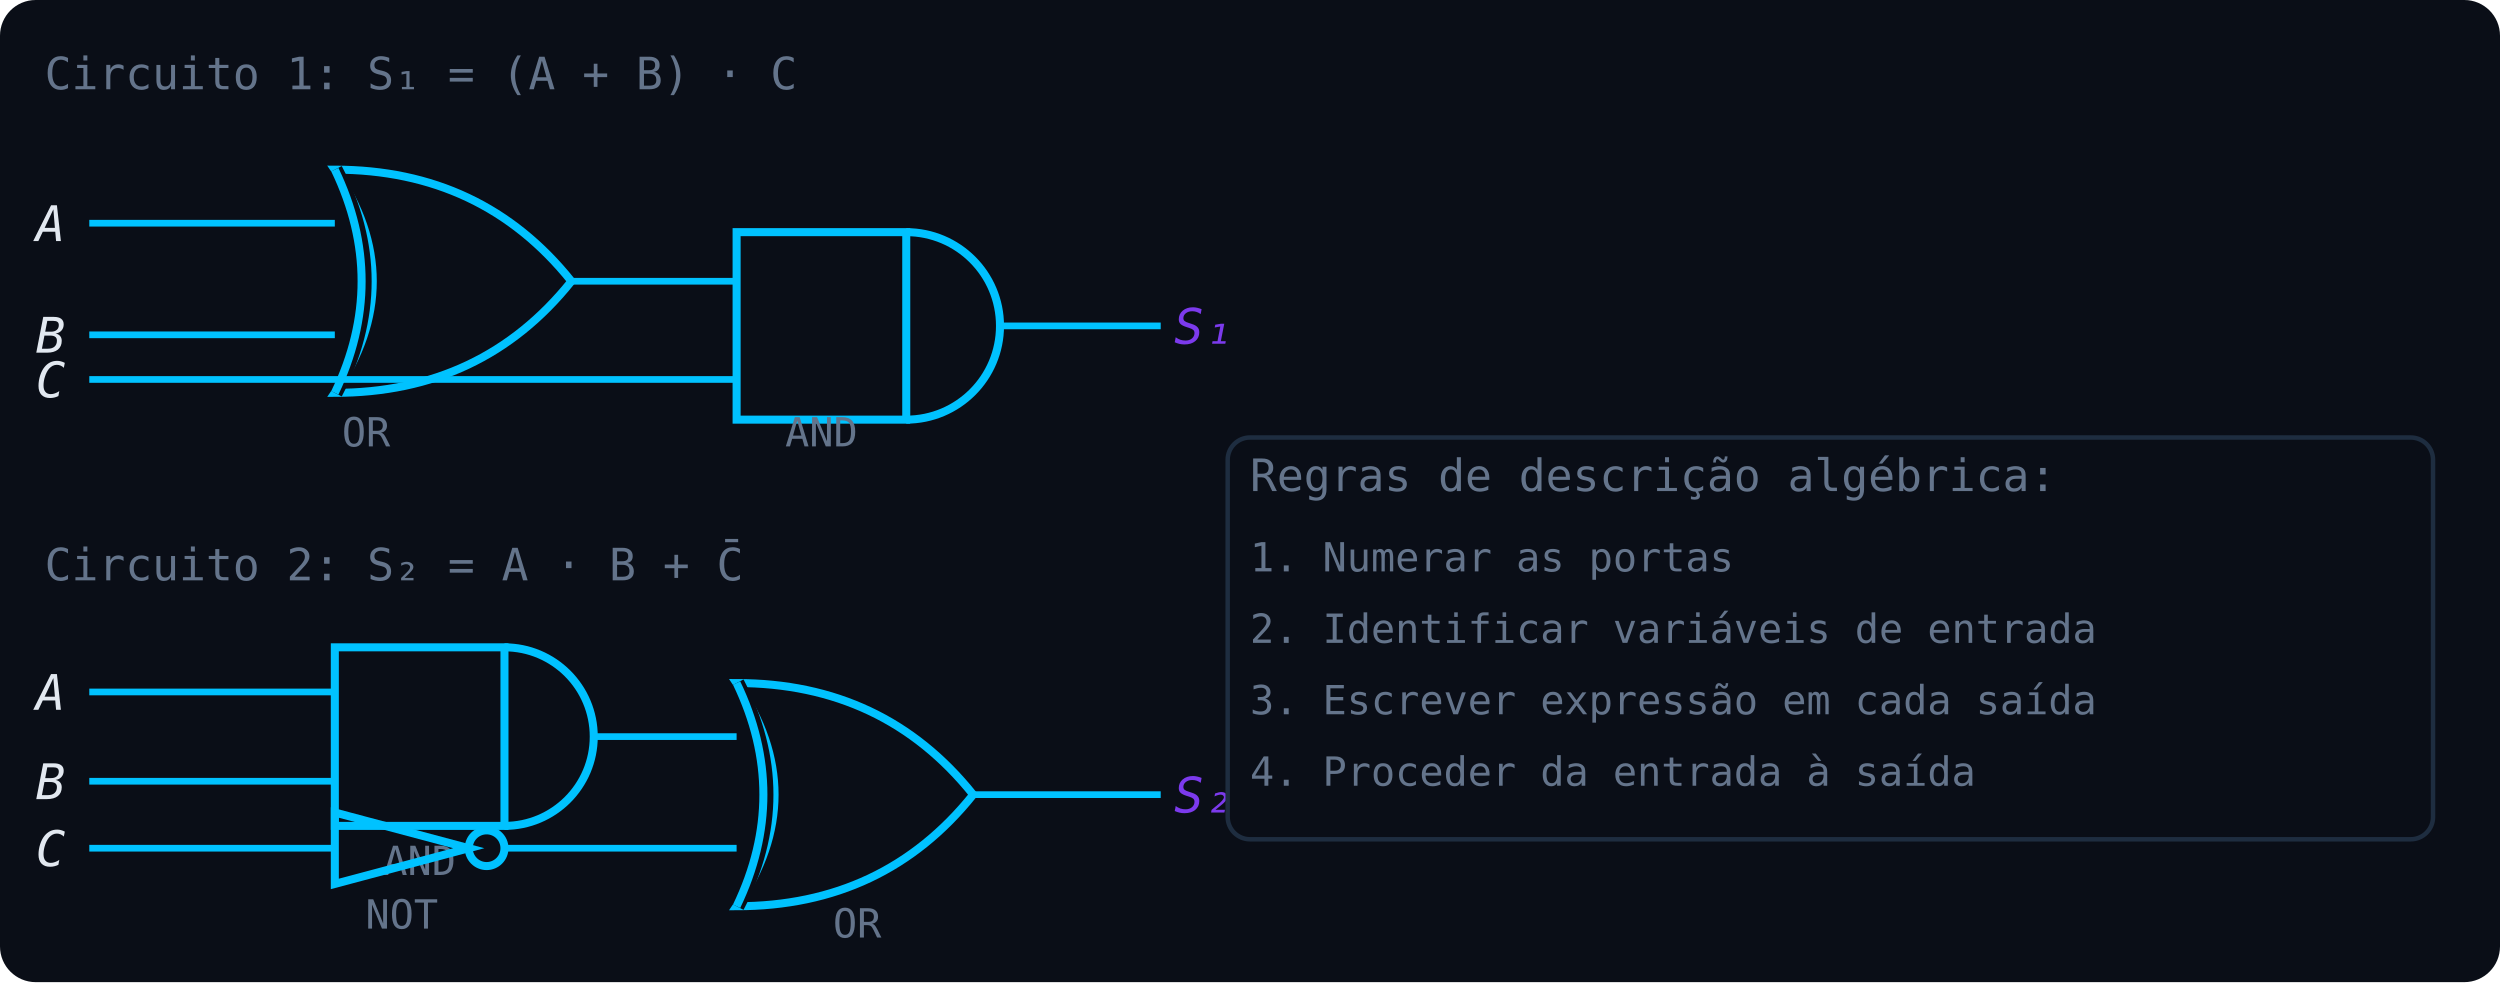
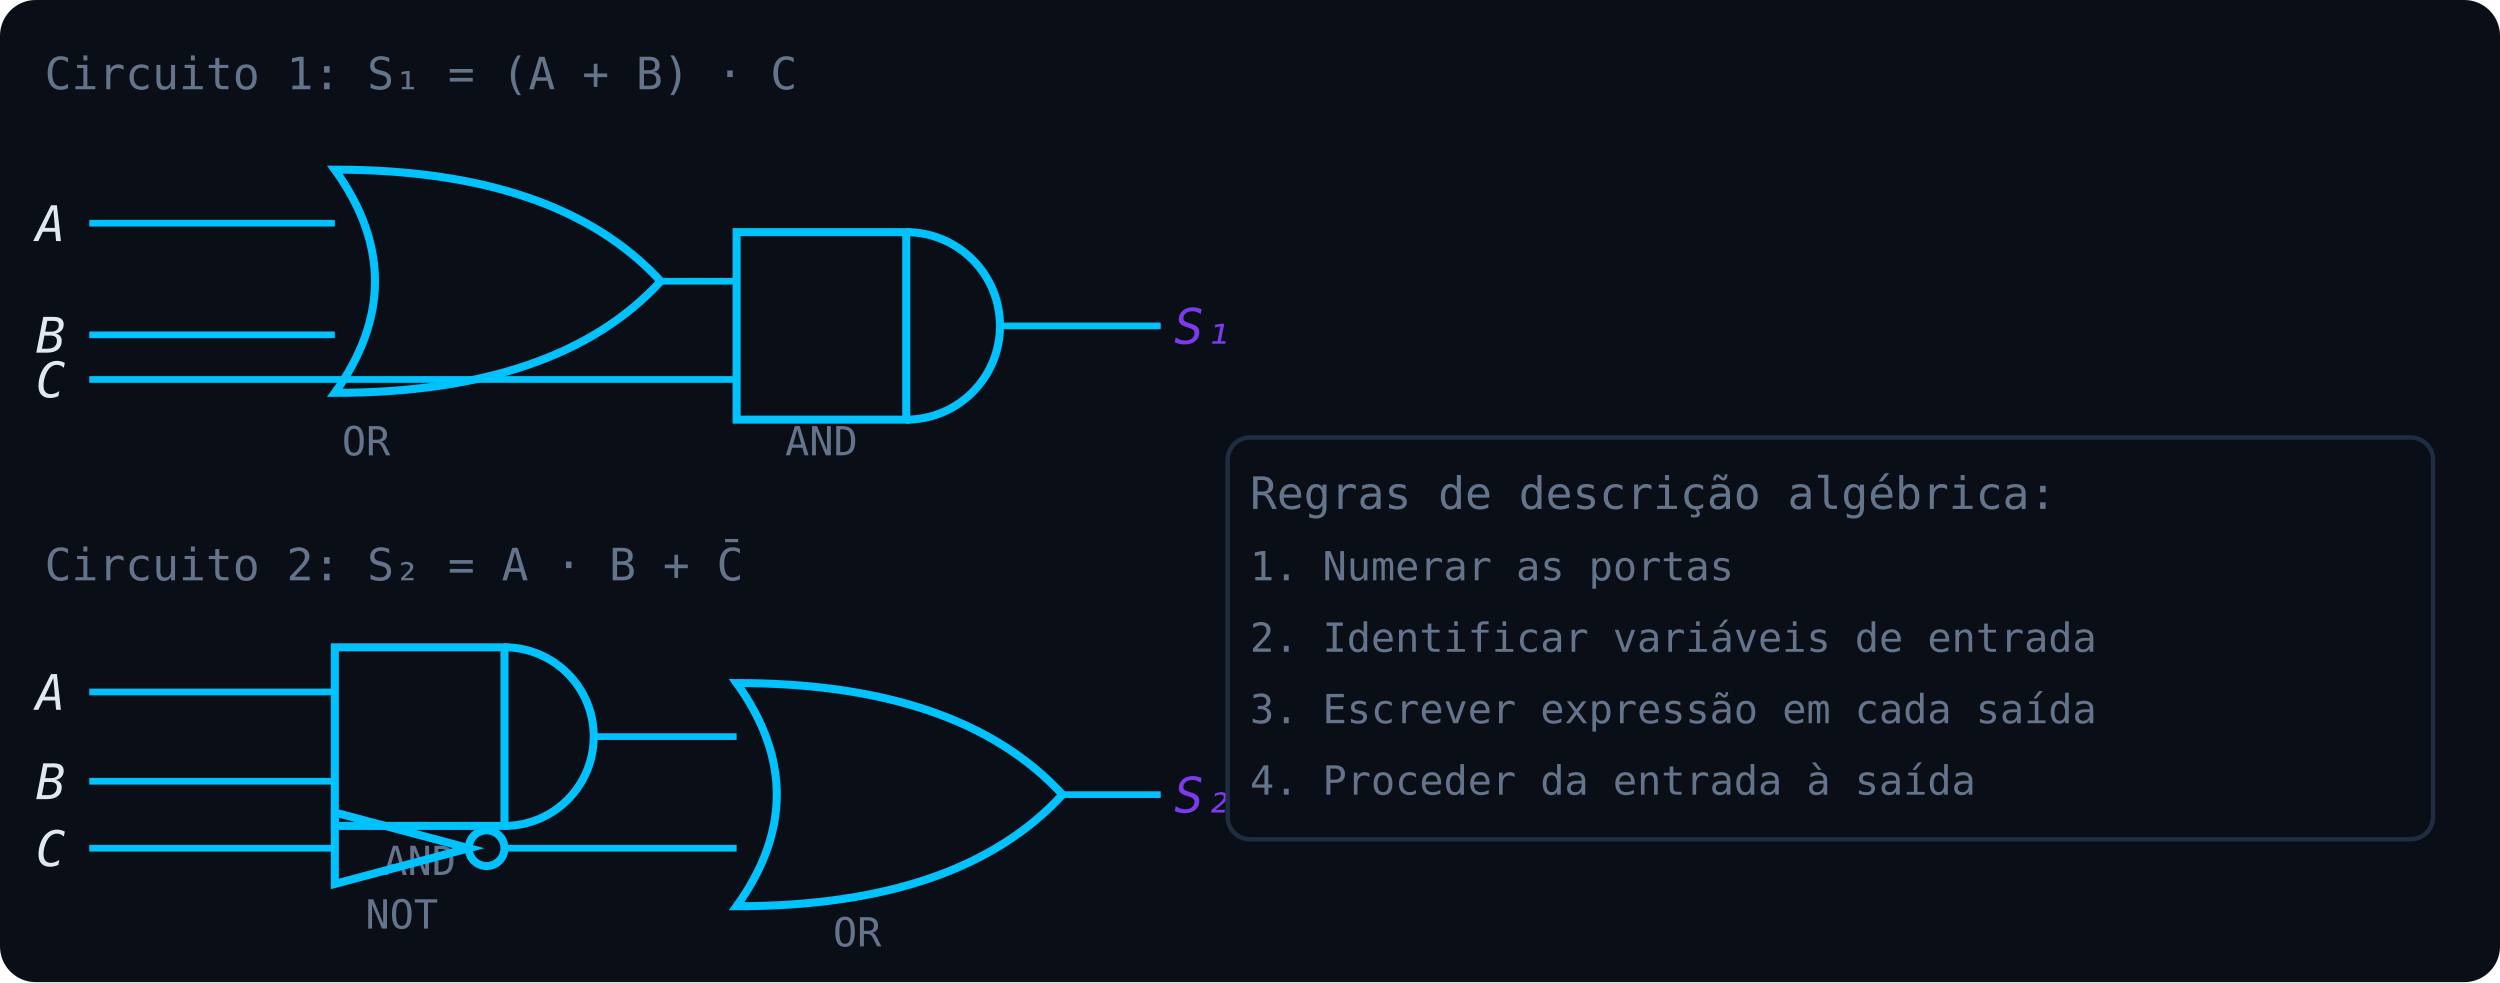
<svg xmlns="http://www.w3.org/2000/svg" viewBox="0 0 560 220" font-family="IBM Plex Mono, monospace" font-size="11">
  <rect width="560" height="220" fill="#0a0e17" rx="8" />
  <text x="10" y="20" fill="#64748b" font-size="10">Circuito 1: S₁ = (A + B) · C</text>
  <line x1="20" y1="50" x2="75" y2="50" stroke="#00c2ff" stroke-width="1.5" />
  <line x1="20" y1="75" x2="75" y2="75" stroke="#00c2ff" stroke-width="1.5" />
  <text x="8" y="54" fill="#e2e8f0" font-size="11" font-style="italic">A</text>
  <text x="8" y="79" fill="#e2e8f0" font-size="11" font-style="italic">B</text>
-   <path d="M75,38 Q92,63 75,88 Q108,88 128,63 Q108,38 75,38 Z" fill="none" stroke="#00c2ff" stroke-width="1.8" />
-   <path d="M75,38 Q88,63 75,88" fill="none" stroke="#0a0e17" stroke-width="3.5" />
-   <path d="M75,38 Q87,63 75,88" fill="none" stroke="#00c2ff" stroke-width="1.8" />
-   <text x="82" y="100" fill="#64748b" font-size="9" text-anchor="middle">OR</text>
-   <line x1="128" y1="63" x2="165" y2="63" stroke="#00c2ff" stroke-width="1.5" />
+   <path d="M75,38 Q125,38 148,63 Q125,88 75,88 Q93,63 75,38 Z" fill="#0a0e17" stroke="#00c2ff" stroke-width="1.8" />
+   <text x="82" y="102" fill="#64748b" font-size="9" text-anchor="middle">OR</text>
+   <line x1="148" y1="63" x2="165" y2="63" stroke="#00c2ff" stroke-width="1.5" />
  <line x1="20" y1="85" x2="165" y2="85" stroke="#00c2ff" stroke-width="1.5" />
  <text x="8" y="89" fill="#e2e8f0" font-size="11" font-style="italic">C</text>
  <rect x="165" y="52" width="38" height="42" fill="none" stroke="#00c2ff" stroke-width="1.8" />
  <path d="M203,52 A21,21 0 0,1 203,94" fill="none" stroke="#00c2ff" stroke-width="1.8" />
-   <text x="184" y="100" fill="#64748b" font-size="9" text-anchor="middle">AND</text>
+   <text x="184" y="102" fill="#64748b" font-size="9" text-anchor="middle">AND</text>
  <line x1="224" y1="73" x2="260" y2="73" stroke="#00c2ff" stroke-width="1.5" />
  <text x="263" y="77" fill="#7c3aed" font-size="11" font-style="italic">S₁</text>
  <text x="10" y="130" fill="#64748b" font-size="10">Circuito 2: S₂ = A · B + C̄</text>
  <line x1="20" y1="155" x2="75" y2="155" stroke="#00c2ff" stroke-width="1.5" />
  <line x1="20" y1="175" x2="75" y2="175" stroke="#00c2ff" stroke-width="1.5" />
  <text x="8" y="159" fill="#e2e8f0" font-size="11" font-style="italic">A</text>
  <text x="8" y="179" fill="#e2e8f0" font-size="11" font-style="italic">B</text>
  <rect x="75" y="145" width="38" height="40" fill="none" stroke="#00c2ff" stroke-width="1.8" />
  <path d="M113,145 A20,20 0 0,1 113,185" fill="none" stroke="#00c2ff" stroke-width="1.8" />
  <text x="94" y="196" fill="#64748b" font-size="9" text-anchor="middle">AND</text>
  <line x1="133" y1="165" x2="165" y2="165" stroke="#00c2ff" stroke-width="1.5" />
  <line x1="20" y1="190" x2="75" y2="190" stroke="#00c2ff" stroke-width="1.5" />
  <text x="8" y="194" fill="#e2e8f0" font-size="11" font-style="italic">C</text>
  <polygon points="75,182 105,190 75,198" fill="none" stroke="#00c2ff" stroke-width="1.8" />
  <circle cx="109" cy="190" r="4" fill="none" stroke="#00c2ff" stroke-width="1.8" />
  <line x1="113" y1="190" x2="165" y2="190" stroke="#00c2ff" stroke-width="1.5" />
  <text x="90" y="208" fill="#64748b" font-size="9" text-anchor="middle">NOT</text>
-   <path d="M165,153 Q182,178 165,203 Q198,203 218,178 Q198,153 165,153 Z" fill="none" stroke="#00c2ff" stroke-width="1.8" />
-   <path d="M165,153 Q178,178 165,203" fill="none" stroke="#0a0e17" stroke-width="3.5" />
-   <path d="M165,153 Q177,178 165,203" fill="none" stroke="#00c2ff" stroke-width="1.8" />
-   <text x="192" y="210" fill="#64748b" font-size="9" text-anchor="middle">OR</text>
-   <line x1="218" y1="178" x2="260" y2="178" stroke="#00c2ff" stroke-width="1.5" />
+   <path d="M165,153 Q215,153 238,178 Q215,203 165,203 Q183,178 165,153 Z" fill="#0a0e17" stroke="#00c2ff" stroke-width="1.8" />
+   <text x="192" y="212" fill="#64748b" font-size="9" text-anchor="middle">OR</text>
+   <line x1="238" y1="178" x2="260" y2="178" stroke="#00c2ff" stroke-width="1.5" />
  <text x="263" y="182" fill="#7c3aed" font-size="11" font-style="italic">S₂</text>
-   <text x="280" y="110" fill="#64748b" font-size="10">Regras de descrição algébrica:</text>
-   <text x="280" y="128" fill="#64748b" font-size="9">1. Numerar as portas</text>
-   <text x="280" y="144" fill="#64748b" font-size="9">2. Identificar variáveis de entrada</text>
-   <text x="280" y="160" fill="#64748b" font-size="9">3. Escrever expressão em cada saída</text>
-   <text x="280" y="176" fill="#64748b" font-size="9">4. Proceder da entrada à saída</text>
  <rect x="275" y="98" width="270" height="90" rx="5" fill="none" stroke="#1e2d40" stroke-width="1" />
+   <text x="280" y="114" fill="#64748b" font-size="10">Regras de descrição algébrica:</text>
+   <text x="280" y="130" fill="#64748b" font-size="9">1. Numerar as portas</text>
+   <text x="280" y="146" fill="#64748b" font-size="9">2. Identificar variáveis de entrada</text>
+   <text x="280" y="162" fill="#64748b" font-size="9">3. Escrever expressão em cada saída</text>
+   <text x="280" y="178" fill="#64748b" font-size="9">4. Proceder da entrada à saída</text>
</svg>
